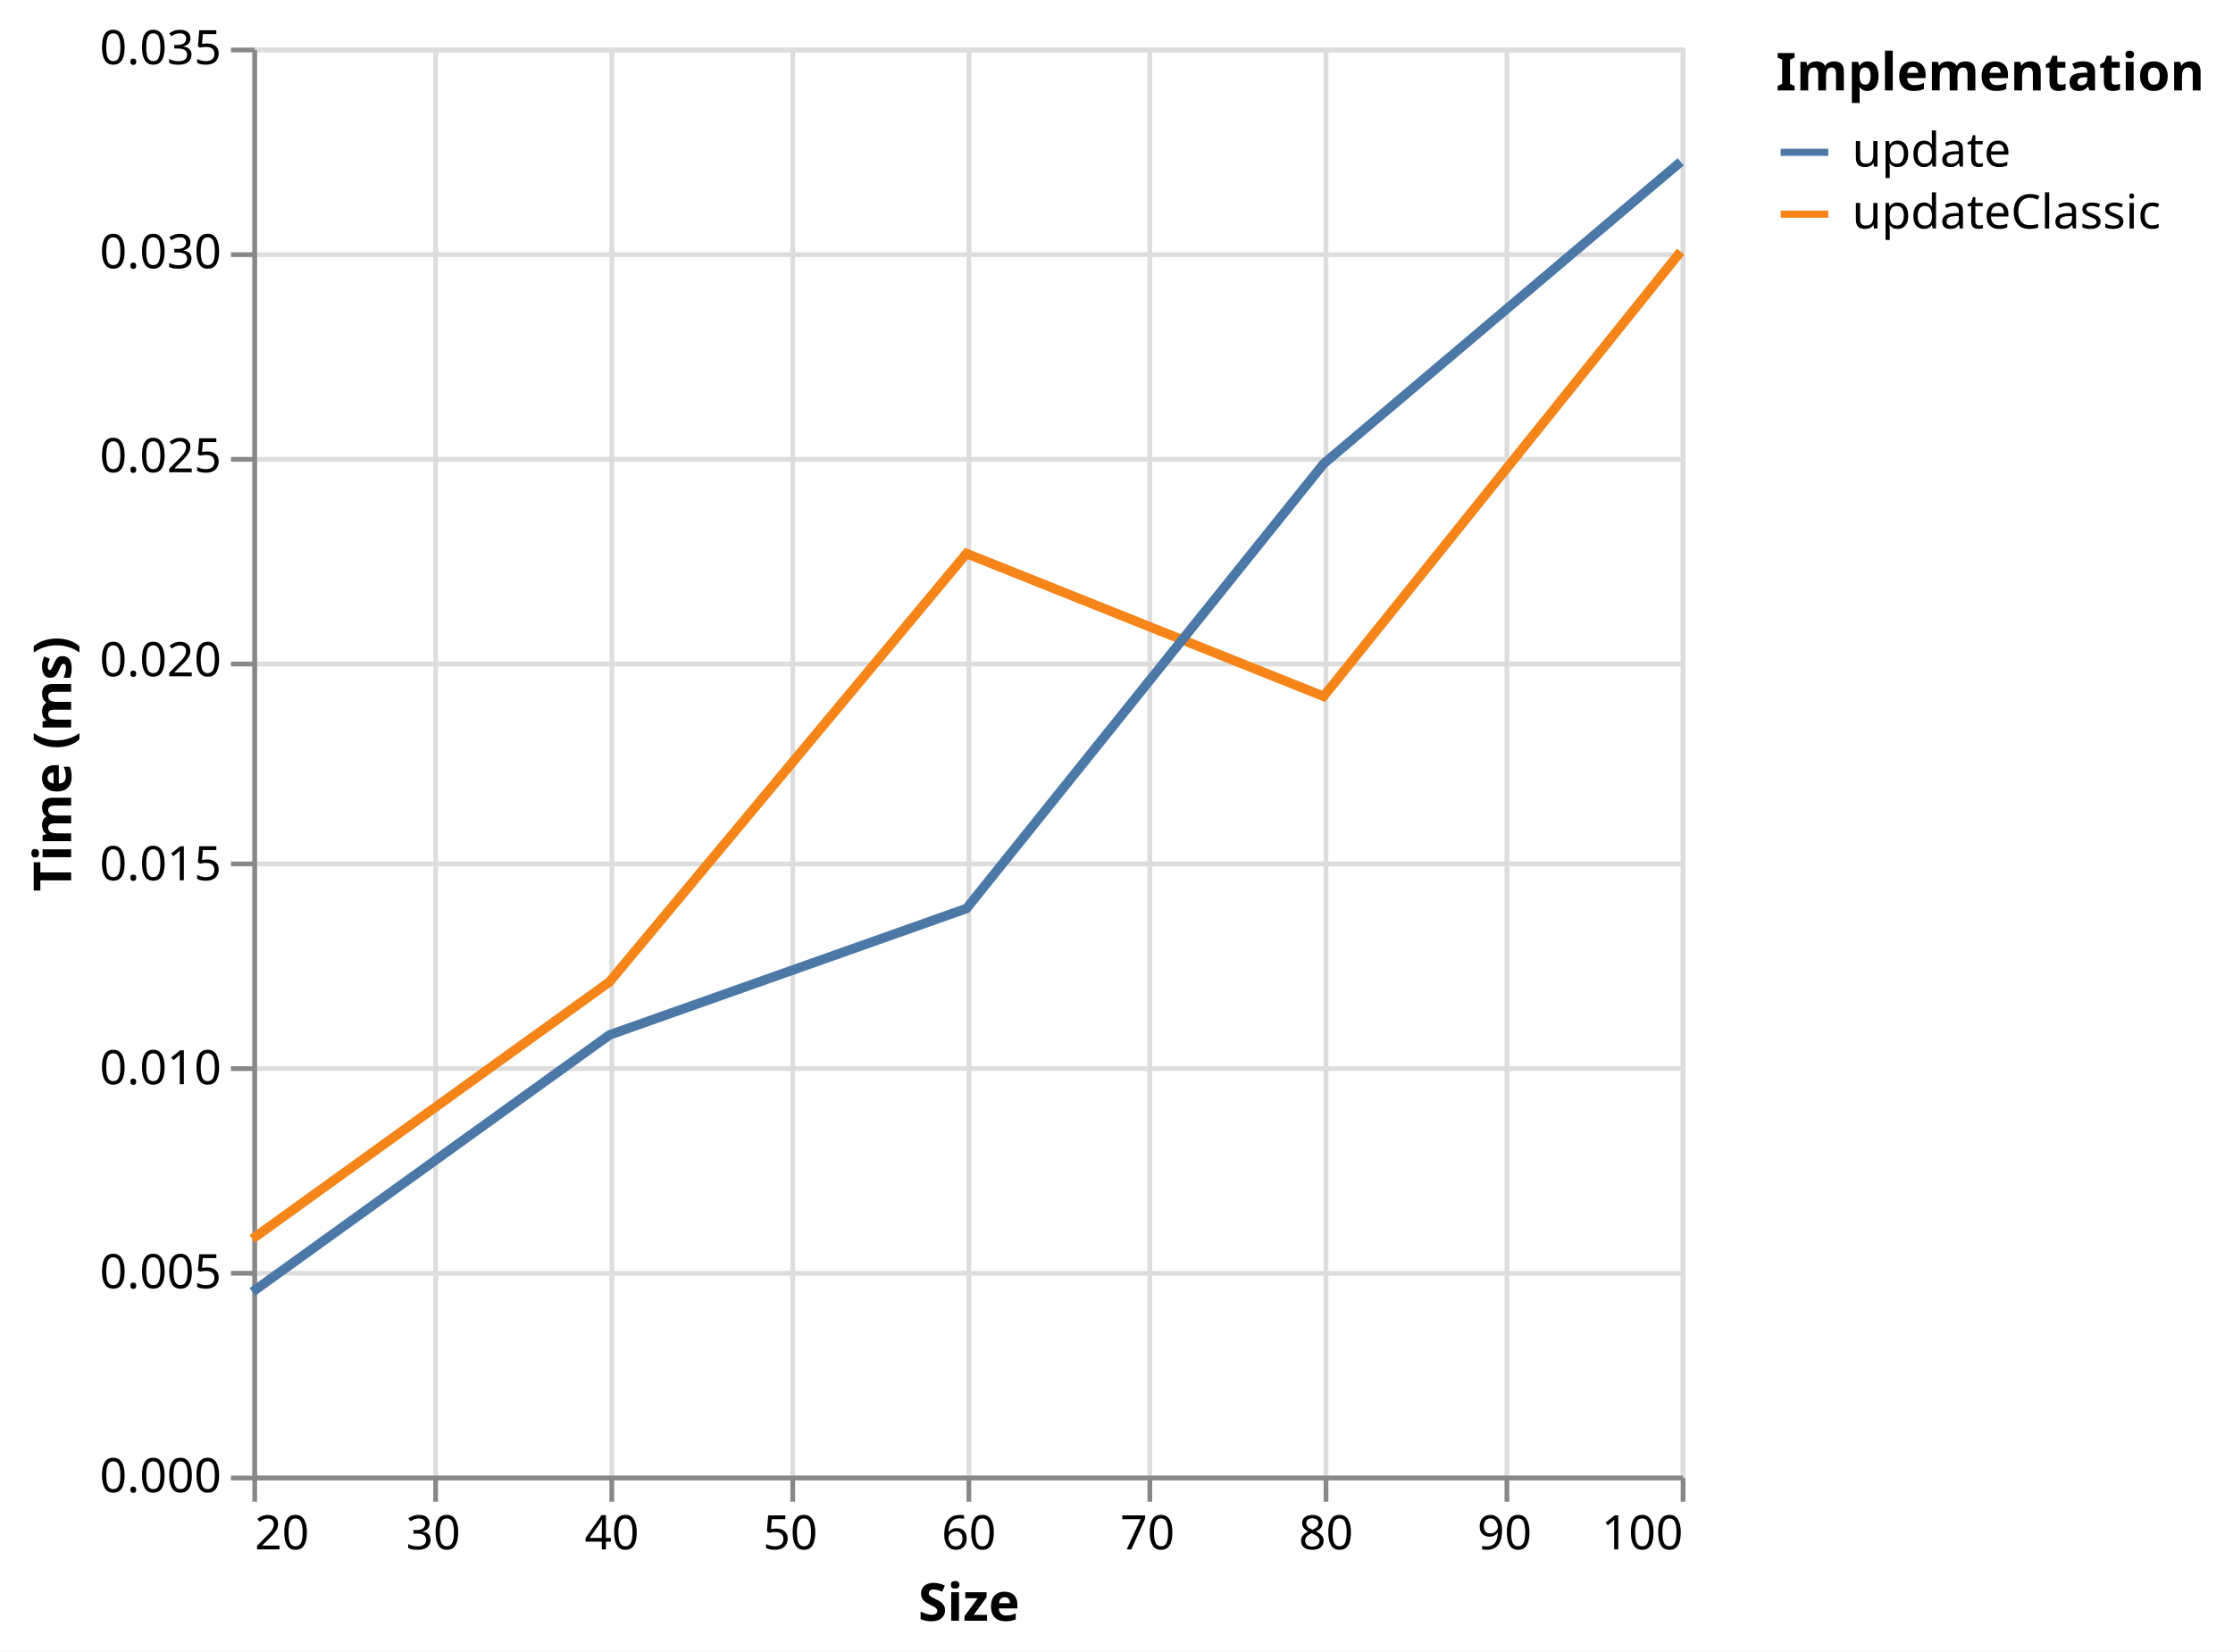
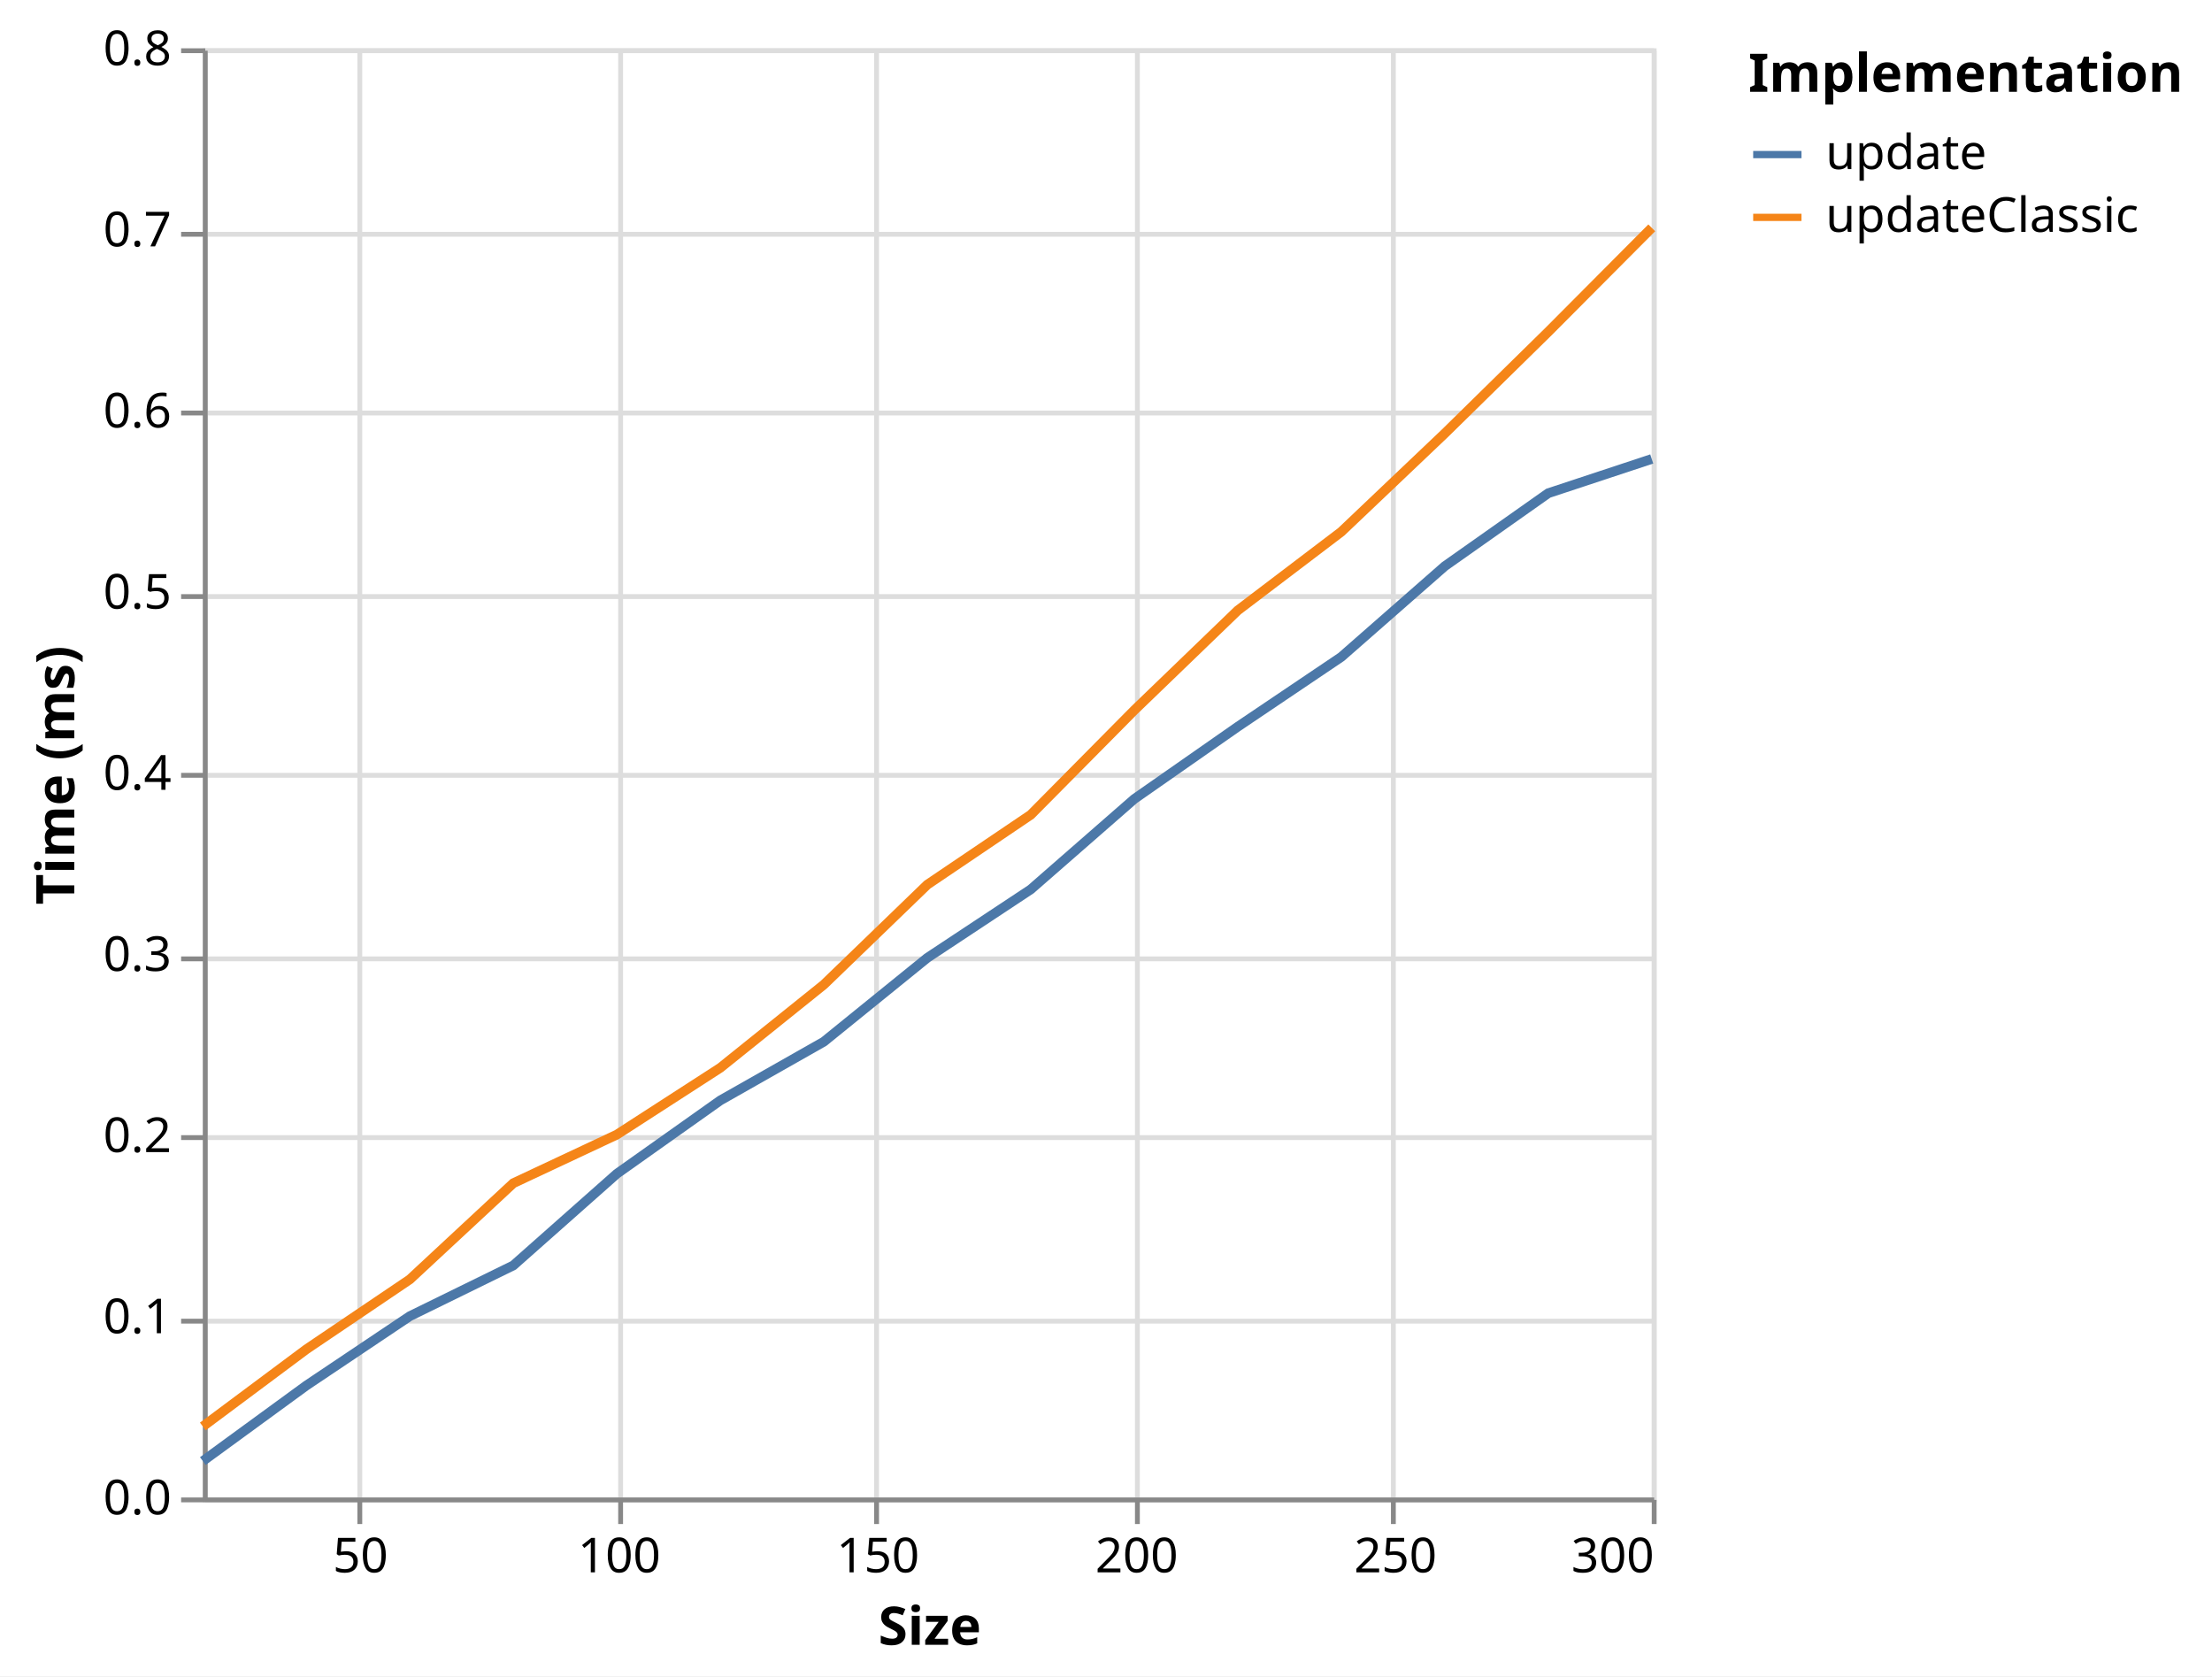
- <svg xmlns="http://www.w3.org/2000/svg" version="1.1" class="marks" width="469" height="347" viewBox="0 0 469 347">
-   <rect width="469" height="347" fill="white" />
-   <g fill="none" stroke-miterlimit="10" transform="translate(53,10)">
+ <svg xmlns="http://www.w3.org/2000/svg" version="1.1" class="marks" width="458" height="347" viewBox="0 0 458 347">
+   <rect width="458" height="347" fill="white" />
+   <g fill="none" stroke-miterlimit="10" transform="translate(42,10)">
    <g class="mark-group role-frame root" role="graphics-object" aria-roledescription="group mark container">
      <g transform="translate(0,0)">
        <path class="background" aria-hidden="true" d="M0.5,0.5h300v300h-300Z" stroke="#ddd" />
        <g>
          <g class="mark-group role-axis" aria-hidden="true">
            <g transform="translate(0.5,300.5)">
              <path class="background" aria-hidden="true" d="M0,0h0v0h0Z" pointer-events="none" />
              <g>
                <g class="mark-rule role-axis-grid" pointer-events="none">
-                   <line transform="translate(0,-300)" x2="0" y2="300" stroke="#ddd" stroke-width="1" opacity="1" />
-                   <line transform="translate(38,-300)" x2="0" y2="300" stroke="#ddd" stroke-width="1" opacity="1" />
-                   <line transform="translate(75,-300)" x2="0" y2="300" stroke="#ddd" stroke-width="1" opacity="1" />
-                   <line transform="translate(113,-300)" x2="0" y2="300" stroke="#ddd" stroke-width="1" opacity="1" />
-                   <line transform="translate(150,-300)" x2="0" y2="300" stroke="#ddd" stroke-width="1" opacity="1" />
-                   <line transform="translate(188,-300)" x2="0" y2="300" stroke="#ddd" stroke-width="1" opacity="1" />
-                   <line transform="translate(225,-300)" x2="0" y2="300" stroke="#ddd" stroke-width="1" opacity="1" />
-                   <line transform="translate(263,-300)" x2="0" y2="300" stroke="#ddd" stroke-width="1" opacity="1" />
+                   <line transform="translate(32,-300)" x2="0" y2="300" stroke="#ddd" stroke-width="1" opacity="1" />
+                   <line transform="translate(86,-300)" x2="0" y2="300" stroke="#ddd" stroke-width="1" opacity="1" />
+                   <line transform="translate(139,-300)" x2="0" y2="300" stroke="#ddd" stroke-width="1" opacity="1" />
+                   <line transform="translate(193,-300)" x2="0" y2="300" stroke="#ddd" stroke-width="1" opacity="1" />
+                   <line transform="translate(246,-300)" x2="0" y2="300" stroke="#ddd" stroke-width="1" opacity="1" />
                  <line transform="translate(300,-300)" x2="0" y2="300" stroke="#ddd" stroke-width="1" opacity="1" />
                </g>
              </g>
              <path class="foreground" aria-hidden="true" d="" pointer-events="none" display="none" />
            </g>
          </g>
          <g class="mark-group role-axis" aria-hidden="true">
            <g transform="translate(0.5,0.5)">
              <path class="background" aria-hidden="true" d="M0,0h0v0h0Z" pointer-events="none" />
              <g>
                <g class="mark-rule role-axis-grid" pointer-events="none">
                  <line transform="translate(0,300)" x2="300" y2="0" stroke="#ddd" stroke-width="1" opacity="1" />
-                   <line transform="translate(0,257)" x2="300" y2="0" stroke="#ddd" stroke-width="1" opacity="1" />
-                   <line transform="translate(0,214)" x2="300" y2="0" stroke="#ddd" stroke-width="1" opacity="1" />
-                   <line transform="translate(0,171)" x2="300" y2="0" stroke="#ddd" stroke-width="1" opacity="1" />
-                   <line transform="translate(0,129)" x2="300" y2="0" stroke="#ddd" stroke-width="1" opacity="1" />
-                   <line transform="translate(0,86)" x2="300" y2="0" stroke="#ddd" stroke-width="1" opacity="1" />
-                   <line transform="translate(0,43)" x2="300" y2="0" stroke="#ddd" stroke-width="1" opacity="1" />
+                   <line transform="translate(0,263)" x2="300" y2="0" stroke="#ddd" stroke-width="1" opacity="1" />
+                   <line transform="translate(0,225)" x2="300" y2="0" stroke="#ddd" stroke-width="1" opacity="1" />
+                   <line transform="translate(0,188)" x2="300" y2="0" stroke="#ddd" stroke-width="1" opacity="1" />
+                   <line transform="translate(0,150)" x2="300" y2="0" stroke="#ddd" stroke-width="1" opacity="1" />
+                   <line transform="translate(0,113)" x2="300" y2="0" stroke="#ddd" stroke-width="1" opacity="1" />
+                   <line transform="translate(0,75)" x2="300" y2="0" stroke="#ddd" stroke-width="1" opacity="1" />
+                   <line transform="translate(0,38)" x2="300" y2="0" stroke="#ddd" stroke-width="1" opacity="1" />
                  <line transform="translate(0,0)" x2="300" y2="0" stroke="#ddd" stroke-width="1" opacity="1" />
                </g>
              </g>
              <path class="foreground" aria-hidden="true" d="" pointer-events="none" display="none" />
            </g>
          </g>
-           <g class="mark-group role-axis" role="graphics-symbol" aria-roledescription="axis" aria-label="X-axis titled 'Size' for a linear scale with values from 20 to 100">
+           <g class="mark-group role-axis" role="graphics-symbol" aria-roledescription="axis" aria-label="X-axis titled 'Size' for a linear scale with values from 20 to 300">
            <g transform="translate(0.5,300.5)">
              <path class="background" aria-hidden="true" d="M0,0h0v0h0Z" pointer-events="none" />
              <g>
                <g class="mark-rule role-axis-tick" pointer-events="none">
-                   <line transform="translate(0,0)" x2="0" y2="5" stroke="#888" stroke-width="1" opacity="1" />
-                   <line transform="translate(38,0)" x2="0" y2="5" stroke="#888" stroke-width="1" opacity="1" />
-                   <line transform="translate(75,0)" x2="0" y2="5" stroke="#888" stroke-width="1" opacity="1" />
-                   <line transform="translate(113,0)" x2="0" y2="5" stroke="#888" stroke-width="1" opacity="1" />
-                   <line transform="translate(150,0)" x2="0" y2="5" stroke="#888" stroke-width="1" opacity="1" />
-                   <line transform="translate(188,0)" x2="0" y2="5" stroke="#888" stroke-width="1" opacity="1" />
-                   <line transform="translate(225,0)" x2="0" y2="5" stroke="#888" stroke-width="1" opacity="1" />
-                   <line transform="translate(263,0)" x2="0" y2="5" stroke="#888" stroke-width="1" opacity="1" />
+                   <line transform="translate(32,0)" x2="0" y2="5" stroke="#888" stroke-width="1" opacity="1" />
+                   <line transform="translate(86,0)" x2="0" y2="5" stroke="#888" stroke-width="1" opacity="1" />
+                   <line transform="translate(139,0)" x2="0" y2="5" stroke="#888" stroke-width="1" opacity="1" />
+                   <line transform="translate(193,0)" x2="0" y2="5" stroke="#888" stroke-width="1" opacity="1" />
+                   <line transform="translate(246,0)" x2="0" y2="5" stroke="#888" stroke-width="1" opacity="1" />
                  <line transform="translate(300,0)" x2="0" y2="5" stroke="#888" stroke-width="1" opacity="1" />
                </g>
                <g class="mark-text role-axis-label" pointer-events="none">
-                   <text text-anchor="start" transform="translate(0,15)" font-family="sans-serif" font-size="10px" fill="#000" opacity="1">20</text>
-                   <text text-anchor="middle" transform="translate(37.5,15)" font-family="sans-serif" font-size="10px" fill="#000" opacity="1">30</text>
-                   <text text-anchor="middle" transform="translate(75,15)" font-family="sans-serif" font-size="10px" fill="#000" opacity="1">40</text>
-                   <text text-anchor="middle" transform="translate(112.5,15)" font-family="sans-serif" font-size="10px" fill="#000" opacity="1">50</text>
-                   <text text-anchor="middle" transform="translate(150,15)" font-family="sans-serif" font-size="10px" fill="#000" opacity="1">60</text>
-                   <text text-anchor="middle" transform="translate(187.5,15)" font-family="sans-serif" font-size="10px" fill="#000" opacity="1">70</text>
-                   <text text-anchor="middle" transform="translate(225,15)" font-family="sans-serif" font-size="10px" fill="#000" opacity="1">80</text>
-                   <text text-anchor="middle" transform="translate(262.5,15)" font-family="sans-serif" font-size="10px" fill="#000" opacity="1">90</text>
-                   <text text-anchor="end" transform="translate(300,15)" font-family="sans-serif" font-size="10px" fill="#000" opacity="1">100</text>
+                   <text text-anchor="middle" transform="translate(32.14286,15)" font-family="sans-serif" font-size="10px" fill="#000" opacity="1">50</text>
+                   <text text-anchor="middle" transform="translate(85.71429,15)" font-family="sans-serif" font-size="10px" fill="#000" opacity="1">100</text>
+                   <text text-anchor="middle" transform="translate(139.2857,15)" font-family="sans-serif" font-size="10px" fill="#000" opacity="1">150</text>
+                   <text text-anchor="middle" transform="translate(192.8571,15)" font-family="sans-serif" font-size="10px" fill="#000" opacity="1">200</text>
+                   <text text-anchor="middle" transform="translate(246.4286,15)" font-family="sans-serif" font-size="10px" fill="#000" opacity="1">250</text>
+                   <text text-anchor="end" transform="translate(300,15)" font-family="sans-serif" font-size="10px" fill="#000" opacity="1">300</text>
                </g>
                <g class="mark-rule role-axis-domain" pointer-events="none">
                  <line transform="translate(0,0)" x2="300" y2="0" stroke="#888" stroke-width="1" opacity="1" />
                </g>
                <g class="mark-text role-axis-title" pointer-events="none">
                  <text text-anchor="middle" transform="translate(150,30)" font-family="sans-serif" font-size="11px" font-weight="bold" fill="#000" opacity="1">Size</text>
                </g>
              </g>
              <path class="foreground" aria-hidden="true" d="" pointer-events="none" display="none" />
            </g>
          </g>
-           <g class="mark-group role-axis" role="graphics-symbol" aria-roledescription="axis" aria-label="Y-axis titled 'Time (ms)' for a linear scale with values from 0.000 to 0.035">
+           <g class="mark-group role-axis" role="graphics-symbol" aria-roledescription="axis" aria-label="Y-axis titled 'Time (ms)' for a linear scale with values from 0.0 to 0.8">
            <g transform="translate(0.5,0.5)">
              <path class="background" aria-hidden="true" d="M0,0h0v0h0Z" pointer-events="none" />
              <g>
                <g class="mark-rule role-axis-tick" pointer-events="none">
                  <line transform="translate(0,300)" x2="-5" y2="0" stroke="#888" stroke-width="1" opacity="1" />
-                   <line transform="translate(0,257)" x2="-5" y2="0" stroke="#888" stroke-width="1" opacity="1" />
-                   <line transform="translate(0,214)" x2="-5" y2="0" stroke="#888" stroke-width="1" opacity="1" />
-                   <line transform="translate(0,171)" x2="-5" y2="0" stroke="#888" stroke-width="1" opacity="1" />
-                   <line transform="translate(0,129)" x2="-5" y2="0" stroke="#888" stroke-width="1" opacity="1" />
-                   <line transform="translate(0,86)" x2="-5" y2="0" stroke="#888" stroke-width="1" opacity="1" />
-                   <line transform="translate(0,43)" x2="-5" y2="0" stroke="#888" stroke-width="1" opacity="1" />
+                   <line transform="translate(0,263)" x2="-5" y2="0" stroke="#888" stroke-width="1" opacity="1" />
+                   <line transform="translate(0,225)" x2="-5" y2="0" stroke="#888" stroke-width="1" opacity="1" />
+                   <line transform="translate(0,188)" x2="-5" y2="0" stroke="#888" stroke-width="1" opacity="1" />
+                   <line transform="translate(0,150)" x2="-5" y2="0" stroke="#888" stroke-width="1" opacity="1" />
+                   <line transform="translate(0,113)" x2="-5" y2="0" stroke="#888" stroke-width="1" opacity="1" />
+                   <line transform="translate(0,75)" x2="-5" y2="0" stroke="#888" stroke-width="1" opacity="1" />
+                   <line transform="translate(0,38)" x2="-5" y2="0" stroke="#888" stroke-width="1" opacity="1" />
                  <line transform="translate(0,0)" x2="-5" y2="0" stroke="#888" stroke-width="1" opacity="1" />
                </g>
                <g class="mark-text role-axis-label" pointer-events="none">
-                   <text text-anchor="end" transform="translate(-7,303)" font-family="sans-serif" font-size="10px" fill="#000" opacity="1">0.000</text>
-                   <text text-anchor="end" transform="translate(-7,260.1429)" font-family="sans-serif" font-size="10px" fill="#000" opacity="1">0.005</text>
-                   <text text-anchor="end" transform="translate(-7,217.2857)" font-family="sans-serif" font-size="10px" fill="#000" opacity="1">0.010</text>
-                   <text text-anchor="end" transform="translate(-7,174.4286)" font-family="sans-serif" font-size="10px" fill="#000" opacity="1">0.015</text>
-                   <text text-anchor="end" transform="translate(-7,131.5714)" font-family="sans-serif" font-size="10px" fill="#000" opacity="1">0.020</text>
-                   <text text-anchor="end" transform="translate(-7,88.71429)" font-family="sans-serif" font-size="10px" fill="#000" opacity="1">0.025</text>
-                   <text text-anchor="end" transform="translate(-7,45.85714)" font-family="sans-serif" font-size="10px" fill="#000" opacity="1">0.030</text>
-                   <text text-anchor="end" transform="translate(-7,3)" font-family="sans-serif" font-size="10px" fill="#000" opacity="1">0.035</text>
+                   <text text-anchor="end" transform="translate(-7,303)" font-family="sans-serif" font-size="10px" fill="#000" opacity="1">0.0</text>
+                   <text text-anchor="end" transform="translate(-7,265.5)" font-family="sans-serif" font-size="10px" fill="#000" opacity="1">0.1</text>
+                   <text text-anchor="end" transform="translate(-7,228)" font-family="sans-serif" font-size="10px" fill="#000" opacity="1">0.2</text>
+                   <text text-anchor="end" transform="translate(-7,190.5)" font-family="sans-serif" font-size="10px" fill="#000" opacity="1">0.3</text>
+                   <text text-anchor="end" transform="translate(-7,153)" font-family="sans-serif" font-size="10px" fill="#000" opacity="1">0.4</text>
+                   <text text-anchor="end" transform="translate(-7,115.5)" font-family="sans-serif" font-size="10px" fill="#000" opacity="1">0.5</text>
+                   <text text-anchor="end" transform="translate(-7,78)" font-family="sans-serif" font-size="10px" fill="#000" opacity="1">0.6</text>
+                   <text text-anchor="end" transform="translate(-7,40.5)" font-family="sans-serif" font-size="10px" fill="#000" opacity="1">0.7</text>
+                   <text text-anchor="end" transform="translate(-7,3)" font-family="sans-serif" font-size="10px" fill="#000" opacity="1">0.8</text>
                </g>
                <g class="mark-rule role-axis-domain" pointer-events="none">
                  <line transform="translate(0,300)" x2="0" y2="-300" stroke="#888" stroke-width="1" opacity="1" />
                </g>
                <g class="mark-text role-axis-title" pointer-events="none">
-                   <text text-anchor="middle" transform="translate(-36.55859,150) rotate(-90) translate(0,-2)" font-family="sans-serif" font-size="11px" font-weight="bold" fill="#000" opacity="1">Time (ms)</text>
+                   <text text-anchor="middle" transform="translate(-25.11914,150) rotate(-90) translate(0,-2)" font-family="sans-serif" font-size="11px" font-weight="bold" fill="#000" opacity="1">Time (ms)</text>
                </g>
              </g>
              <path class="foreground" aria-hidden="true" d="" pointer-events="none" display="none" />
            </g>
          </g>
          <g class="mark-group role-scope pathgroup" role="graphics-object" aria-roledescription="group mark container">
            <g transform="translate(0,0)">
              <path class="background" aria-hidden="true" d="M0,0h300v300h-300Z" />
              <g>
                <g class="mark-line role-mark marks" role="graphics-object" aria-roledescription="line mark container">
-                   <path aria-label="Size: 20; Time (ms): 0.0058; series: updateClassic" role="graphics-symbol" aria-roledescription="line mark" d="M0,250.286L75,196.286L150,106.286L225,136.286L300,42.857" stroke="#f58518" stroke-width="2" />
+                   <path aria-label="Size: 20; Time (ms): 0.0392; series: updateClassic" role="graphics-symbol" aria-roledescription="line mark" d="M0,285.3L21.429,269.325L42.857,254.85L64.286,234.938L85.714,224.888L107.143,211.05L128.571,193.838L150,173.138L171.429,158.663L192.857,137.025L214.286,116.363L235.714,100.088L257.143,79.725L278.571,58.688L300,37.163" stroke="#f58518" stroke-width="2" />
                </g>
              </g>
              <path class="foreground" aria-hidden="true" d="" display="none" />
            </g>
            <g transform="translate(0,0)">
              <path class="background" aria-hidden="true" d="M0,0h300v300h-300Z" />
              <g>
                <g class="mark-line role-mark marks" role="graphics-object" aria-roledescription="line mark container">
-                   <path aria-label="Size: 20; Time (ms): 0.0045; series: update" role="graphics-symbol" aria-roledescription="line mark" d="M0,261.429L75,207.429L150,180.857L225,87.429L300,24" stroke="#4c78a8" stroke-width="2" />
+                   <path aria-label="Size: 20; Time (ms): 0.0201; series: update" role="graphics-symbol" aria-roledescription="line mark" d="M0,292.463L21.429,276.825L42.857,262.463L64.286,251.963L85.714,232.988L107.143,217.8L128.571,205.65L150,188.288L171.429,174.113L192.857,155.4L214.286,140.438L235.714,126L257.143,107.213L278.571,92.1L300,85.013" stroke="#4c78a8" stroke-width="2" />
                </g>
              </g>
              <path class="foreground" aria-hidden="true" d="" display="none" />
            </g>
          </g>
          <g class="mark-group role-legend" role="graphics-symbol" aria-roledescription="legend" aria-label="Symbol legend titled 'Implementation' for stroke color with 2 values: update, updateClassic">
            <g transform="translate(320,0)">
              <path class="background" aria-hidden="true" d="M0,0h91v40h-91Z" pointer-events="none" />
              <g>
                <g class="mark-group role-legend-entry">
                  <g transform="translate(0,16)">
                    <path class="background" aria-hidden="true" d="M0,0h0v0h0Z" pointer-events="none" />
                    <g>
                      <g class="mark-group role-scope" role="graphics-object" aria-roledescription="group mark container">
                        <g transform="translate(0,0)">
                          <path class="background" aria-hidden="true" d="M0,0h80.812v11h-80.812Z" pointer-events="none" opacity="1" />
                          <g>
                            <g class="mark-symbol role-legend-symbol" pointer-events="none">
                              <path transform="translate(6,6)" d="M-5,0L5,0" stroke="#4c78a8" stroke-width="1.5" opacity="1" />
                            </g>
                            <g class="mark-text role-legend-label" pointer-events="none">
                              <text text-anchor="start" transform="translate(16,9)" font-family="sans-serif" font-size="10px" fill="#000" opacity="1">update</text>
                            </g>
                          </g>
                          <path class="foreground" aria-hidden="true" d="" pointer-events="none" display="none" />
                        </g>
                        <g transform="translate(0,13)">
                          <path class="background" aria-hidden="true" d="M0,0h80.812v11h-80.812Z" pointer-events="none" opacity="1" />
                          <g>
                            <g class="mark-symbol role-legend-symbol" pointer-events="none">
                              <path transform="translate(6,6)" d="M-5,0L5,0" stroke="#f58518" stroke-width="1.5" opacity="1" />
                            </g>
                            <g class="mark-text role-legend-label" pointer-events="none">
                              <text text-anchor="start" transform="translate(16,9)" font-family="sans-serif" font-size="10px" fill="#000" opacity="1">updateClassic</text>
                            </g>
                          </g>
                          <path class="foreground" aria-hidden="true" d="" pointer-events="none" display="none" />
                        </g>
                      </g>
                    </g>
                    <path class="foreground" aria-hidden="true" d="" pointer-events="none" display="none" />
                  </g>
                </g>
                <g class="mark-text role-legend-title" pointer-events="none">
                  <text text-anchor="start" transform="translate(0,9)" font-family="sans-serif" font-size="11px" font-weight="bold" fill="#000" opacity="1">Implementation</text>
                </g>
              </g>
              <path class="foreground" aria-hidden="true" d="" pointer-events="none" display="none" />
            </g>
          </g>
        </g>
        <path class="foreground" aria-hidden="true" d="" display="none" />
      </g>
    </g>
  </g>
</svg>
